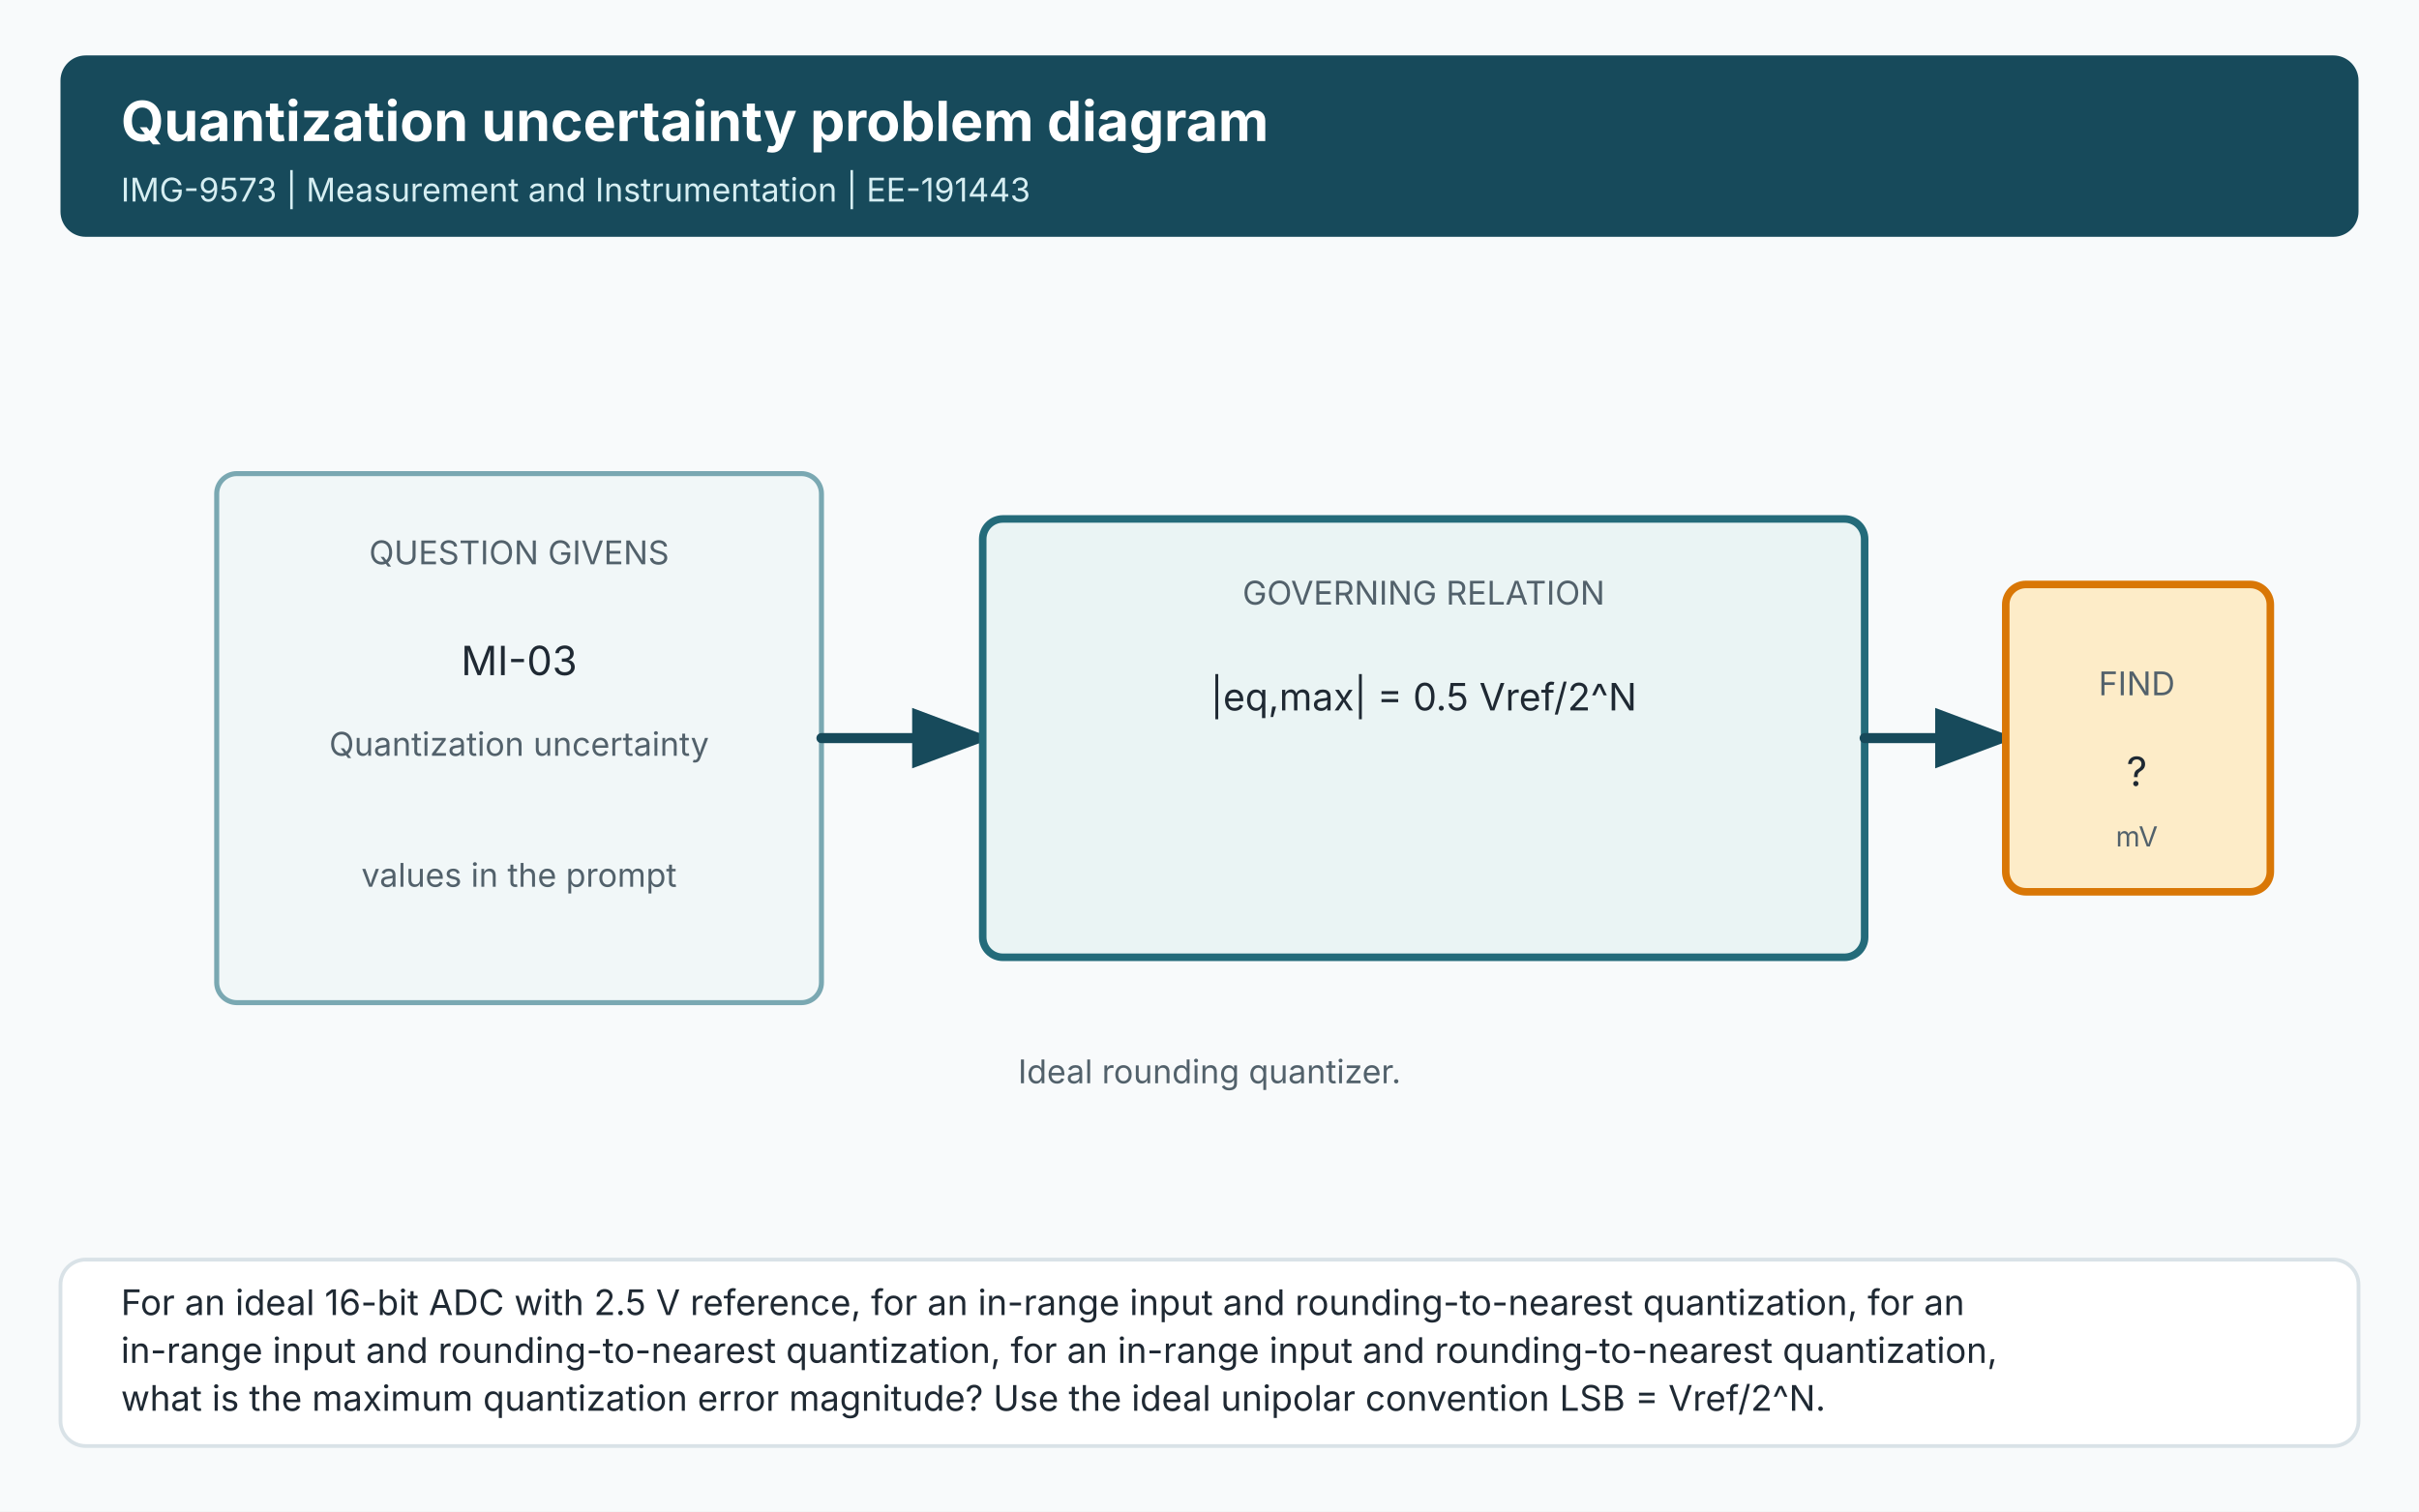
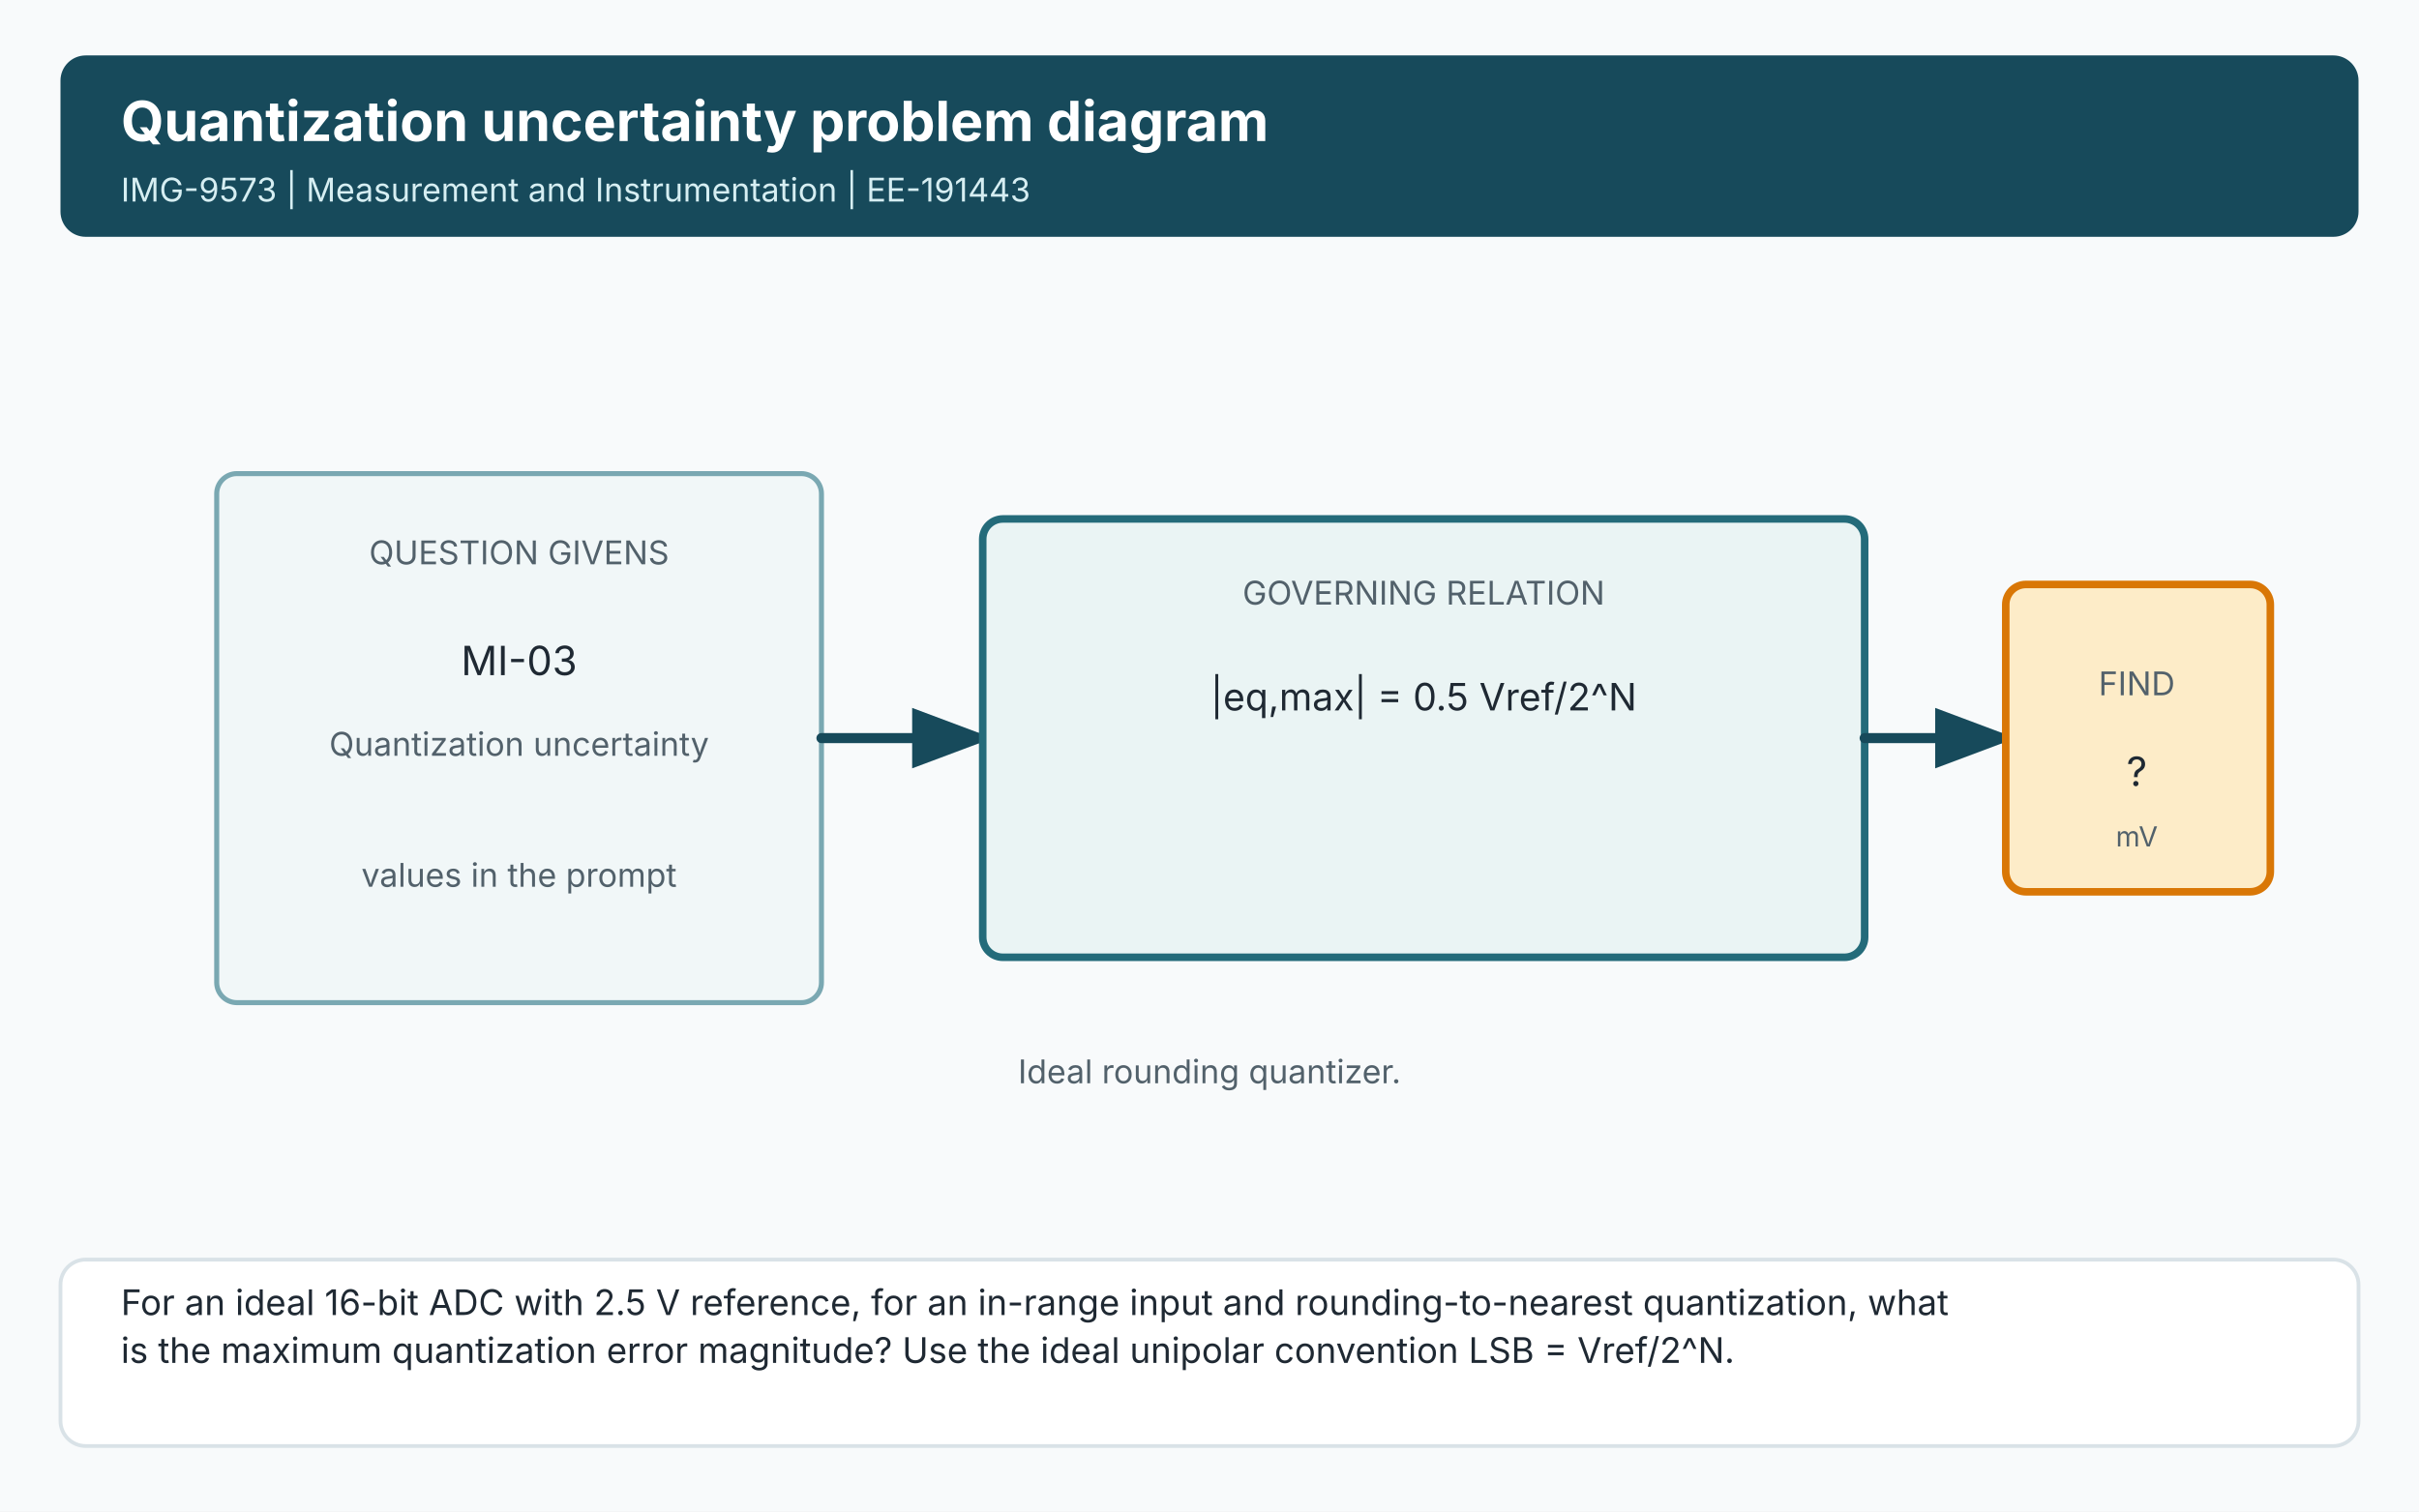
<svg xmlns="http://www.w3.org/2000/svg" width="960" height="600" viewBox="0 0 960 600" role="img" aria-labelledby="title desc">
  <defs>
    <marker id="arrow" markerWidth="10" markerHeight="10" refX="7" refY="3" orient="auto" markerUnits="strokeWidth">
      <path d="M0,0 L0,6 L8,3 z" fill="#174A5B" />
    </marker>
    <style>
.wire{stroke:#174A5B;stroke-width:4;fill:none;stroke-linecap:round;stroke-linejoin:round}
.thin{stroke:#44606B;stroke-width:2.4;fill:none;stroke-linecap:round;stroke-linejoin:round}
.accent{stroke:#D97706;stroke-width:4;fill:none;stroke-linecap:round;stroke-linejoin:round}
.accentFill{fill:#FDECC8;stroke:#D97706;stroke-width:3}
.box{fill:#EAF4F4;stroke:#246B7A;stroke-width:3}
.panel{fill:#FFFFFF;stroke:#D9E2E7;stroke-width:1.5}
.soft{fill:#F1F7F8;stroke:#7AA8B2;stroke-width:2}
.label{font-family:Inter,Arial,sans-serif;font-size:16px;fill:#1F2933}
.small{font-family:Inter,Arial,sans-serif;font-size:13px;fill:#52616B}
.tiny{font-family:Inter,Arial,sans-serif;font-size:11px;fill:#52616B}
.math{font-family:Inter,Arial,sans-serif;font-size:15px;fill:#1F2933}
</style>
  </defs>
  <rect x="0" y="0" width="960" height="600" fill="#F8FAFB" />
  <rect x="24" y="22" width="912" height="72" rx="10" fill="#174A5B" />
  <text x="48" y="56" font-family="Inter,Arial,sans-serif" font-size="22" font-weight="700" fill="#FFFFFF">Quantization uncertainty problem diagram</text>
  <text x="48" y="80" font-family="Inter,Arial,sans-serif" font-size="13" fill="#D6EEF2">IMG-9573 | Measurement and Instrumentation | EE-191443</text>
  <rect class="soft" x="86" y="188" width="240" height="210" rx="8" />
  <text class="small" x="206" y="224" text-anchor="middle">QUESTION GIVENS</text>
  <text class="label" x="206" y="268" text-anchor="middle">MI-03</text>
  <text class="small" x="206" y="352" text-anchor="middle">values in the prompt</text>
  <line class="wire" x1="326" y1="293" x2="390" y2="293" marker-end="url(#arrow)" />
  <rect class="box" x="390" y="206" width="350" height="174" rx="8" />
  <text class="small" x="565" y="240" text-anchor="middle">GOVERNING RELATION</text>
  <line class="wire" x1="740" y1="293" x2="796" y2="293" marker-end="url(#arrow)" />
  <rect class="accentFill" x="796" y="232" width="105" height="122" rx="8" />
  <text class="small" x="848" y="276" text-anchor="middle">FIND</text>
  <text class="label" x="848" y="312" text-anchor="middle">?</text>
  <text class="tiny" x="848" y="336" text-anchor="middle">mV</text>
  <text class="small" x="206" y="300" text-anchor="middle">Quantization uncertainty</text>
  <text class="math" x="565" y="282" text-anchor="middle">|eq,max| = 0.5 Vref/2^N</text>
  <text class="small" x="480" y="430" text-anchor="middle">Ideal rounding quantizer.</text>
  <rect class="panel" x="24" y="500" width="912" height="74" rx="10" />
-   <text x="48" y="522" font-family="Inter,Arial,sans-serif" font-size="14" fill="#1F2933">For an ideal 16-bit ADC with 2.5 V reference, for an in-range input and rounding-to-nearest quantization, for an</text>
-   <text x="48" y="541" font-family="Inter,Arial,sans-serif" font-size="14" fill="#1F2933">in-range input and rounding-to-nearest quantization, for an in-range input and rounding-to-nearest quantization,</text>
-   <text x="48" y="560" font-family="Inter,Arial,sans-serif" font-size="14" fill="#1F2933">what is the maximum quantization error magnitude? Use the ideal unipolar convention LSB = Vref/2^N.</text>
+   <text x="48" y="522" font-family="Inter,Arial,sans-serif" font-size="14" fill="#1F2933">For an ideal 16-bit ADC with 2.5 V reference, for an in-range input and rounding-to-nearest quantization, what</text>
+   <text x="48" y="541" font-family="Inter,Arial,sans-serif" font-size="14" fill="#1F2933">is the maximum quantization error magnitude? Use the ideal unipolar convention LSB = Vref/2^N.</text>
</svg>
